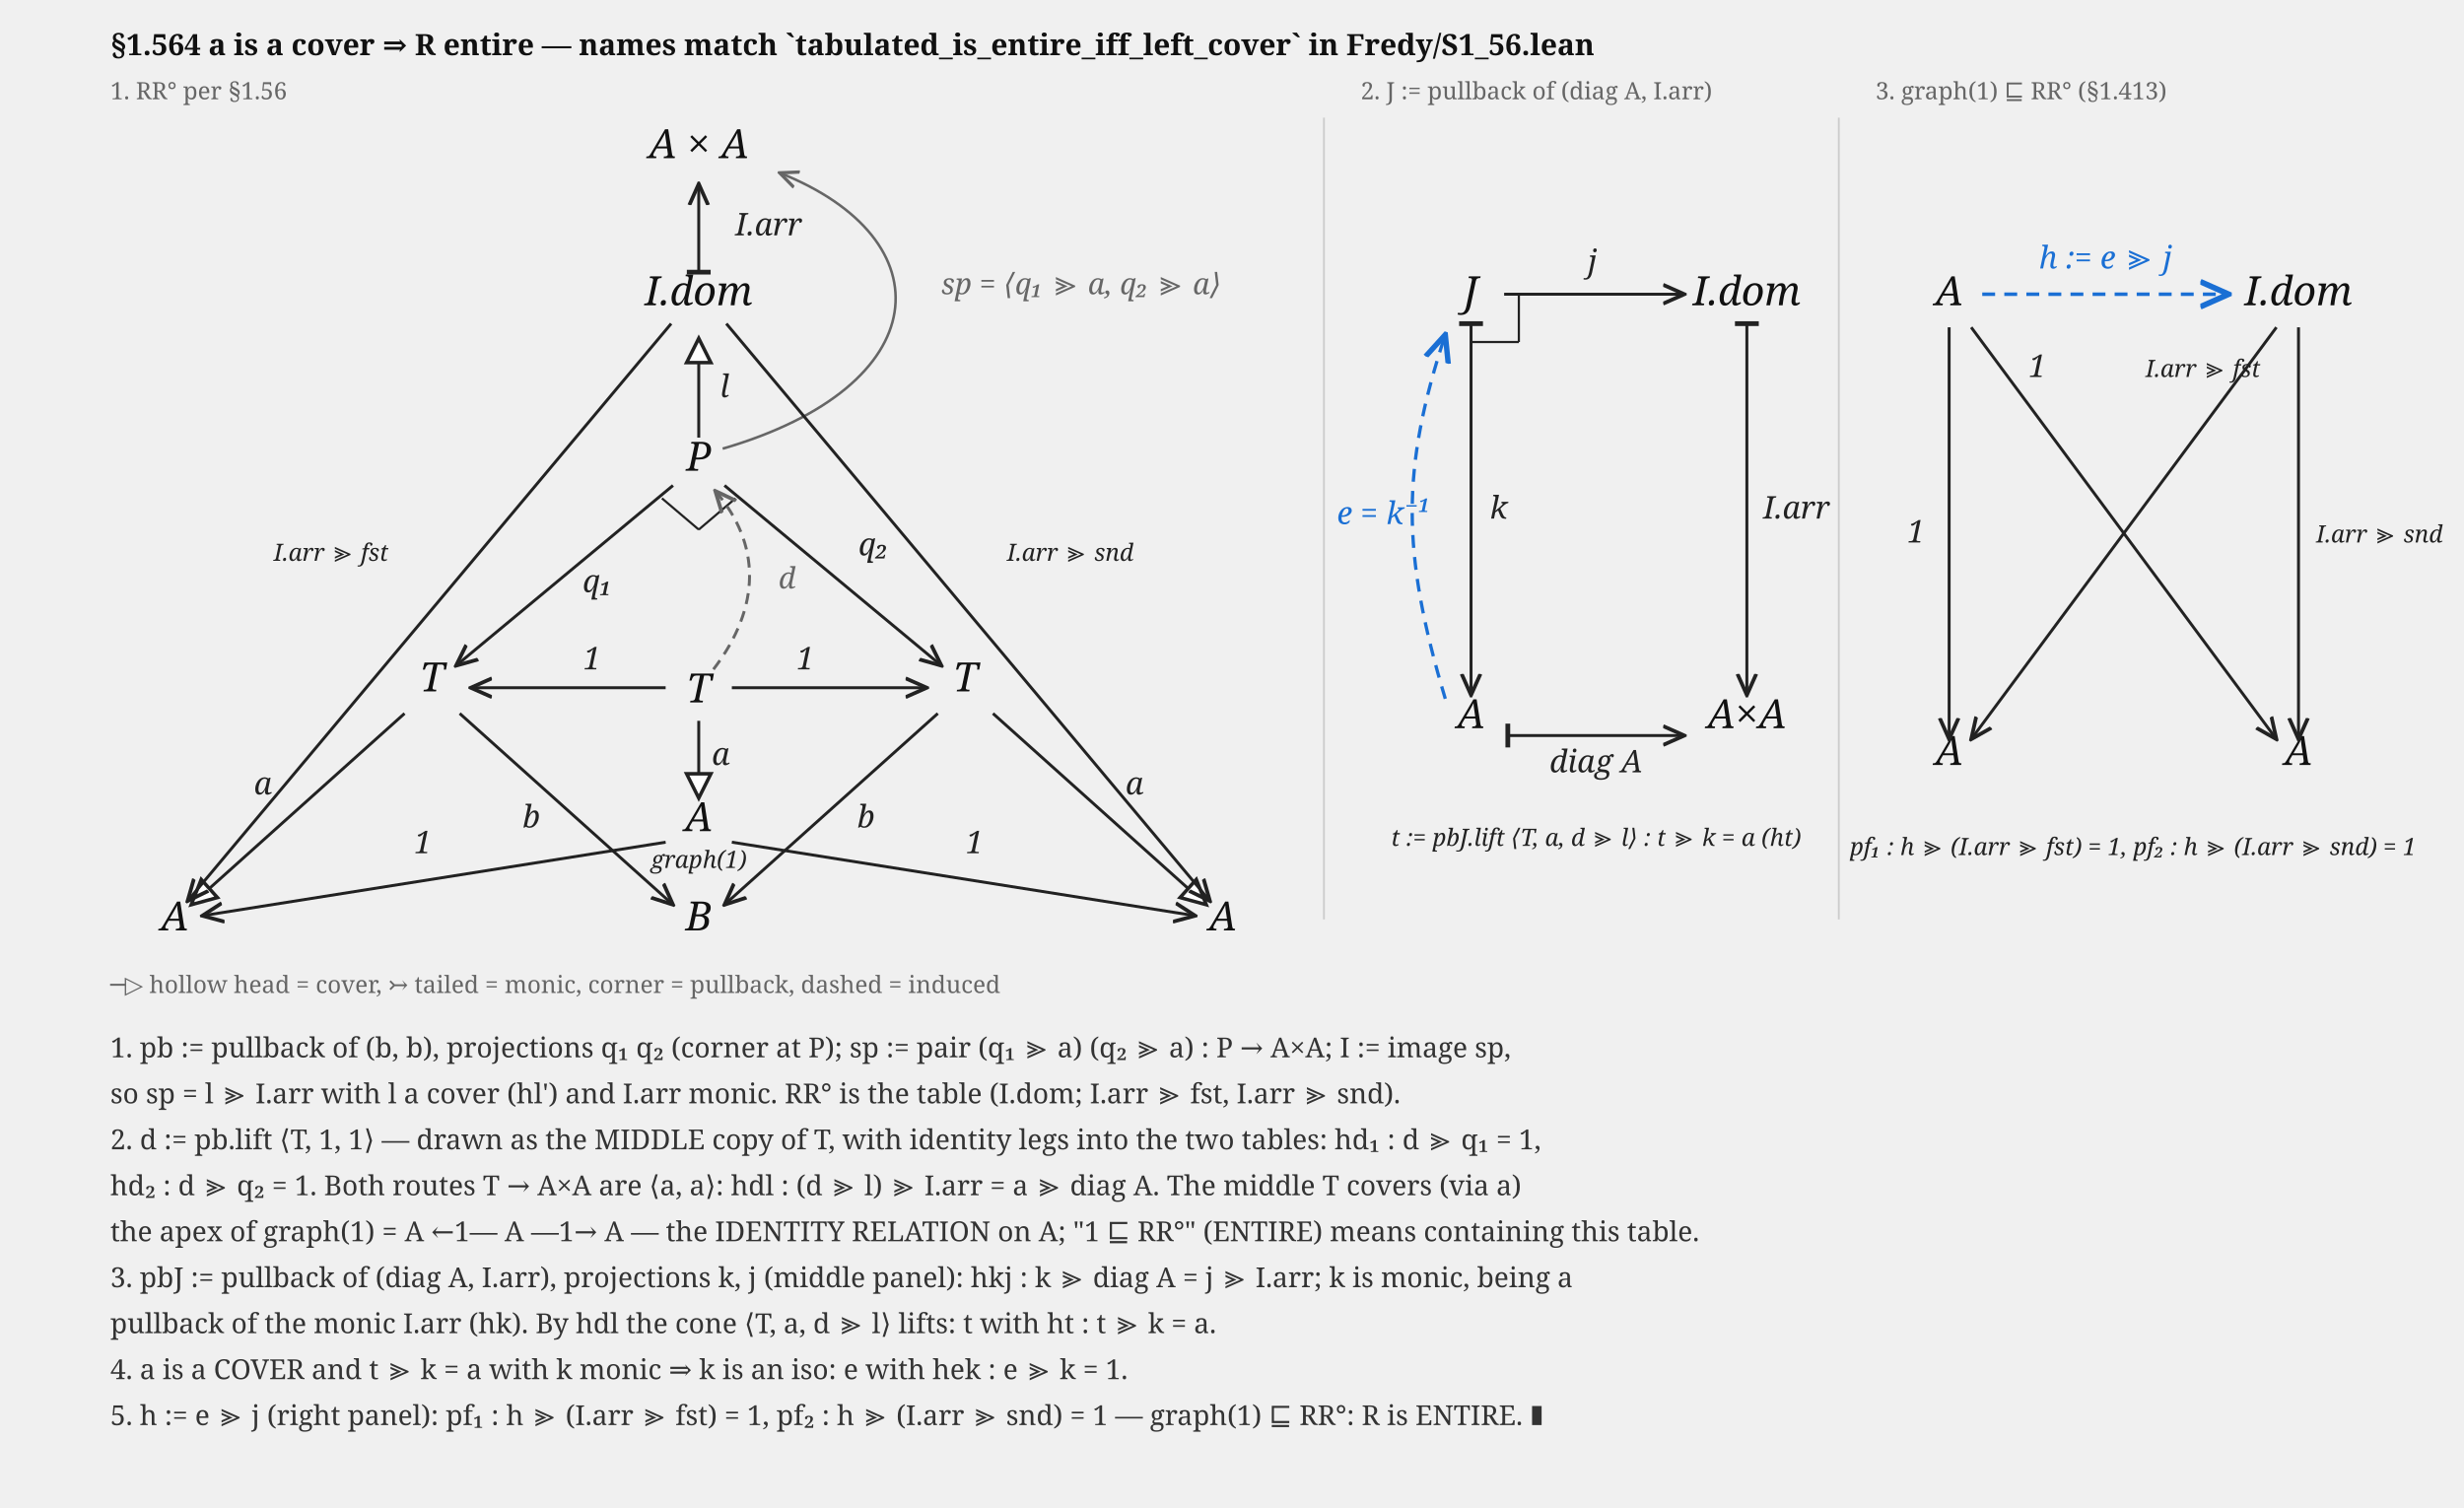
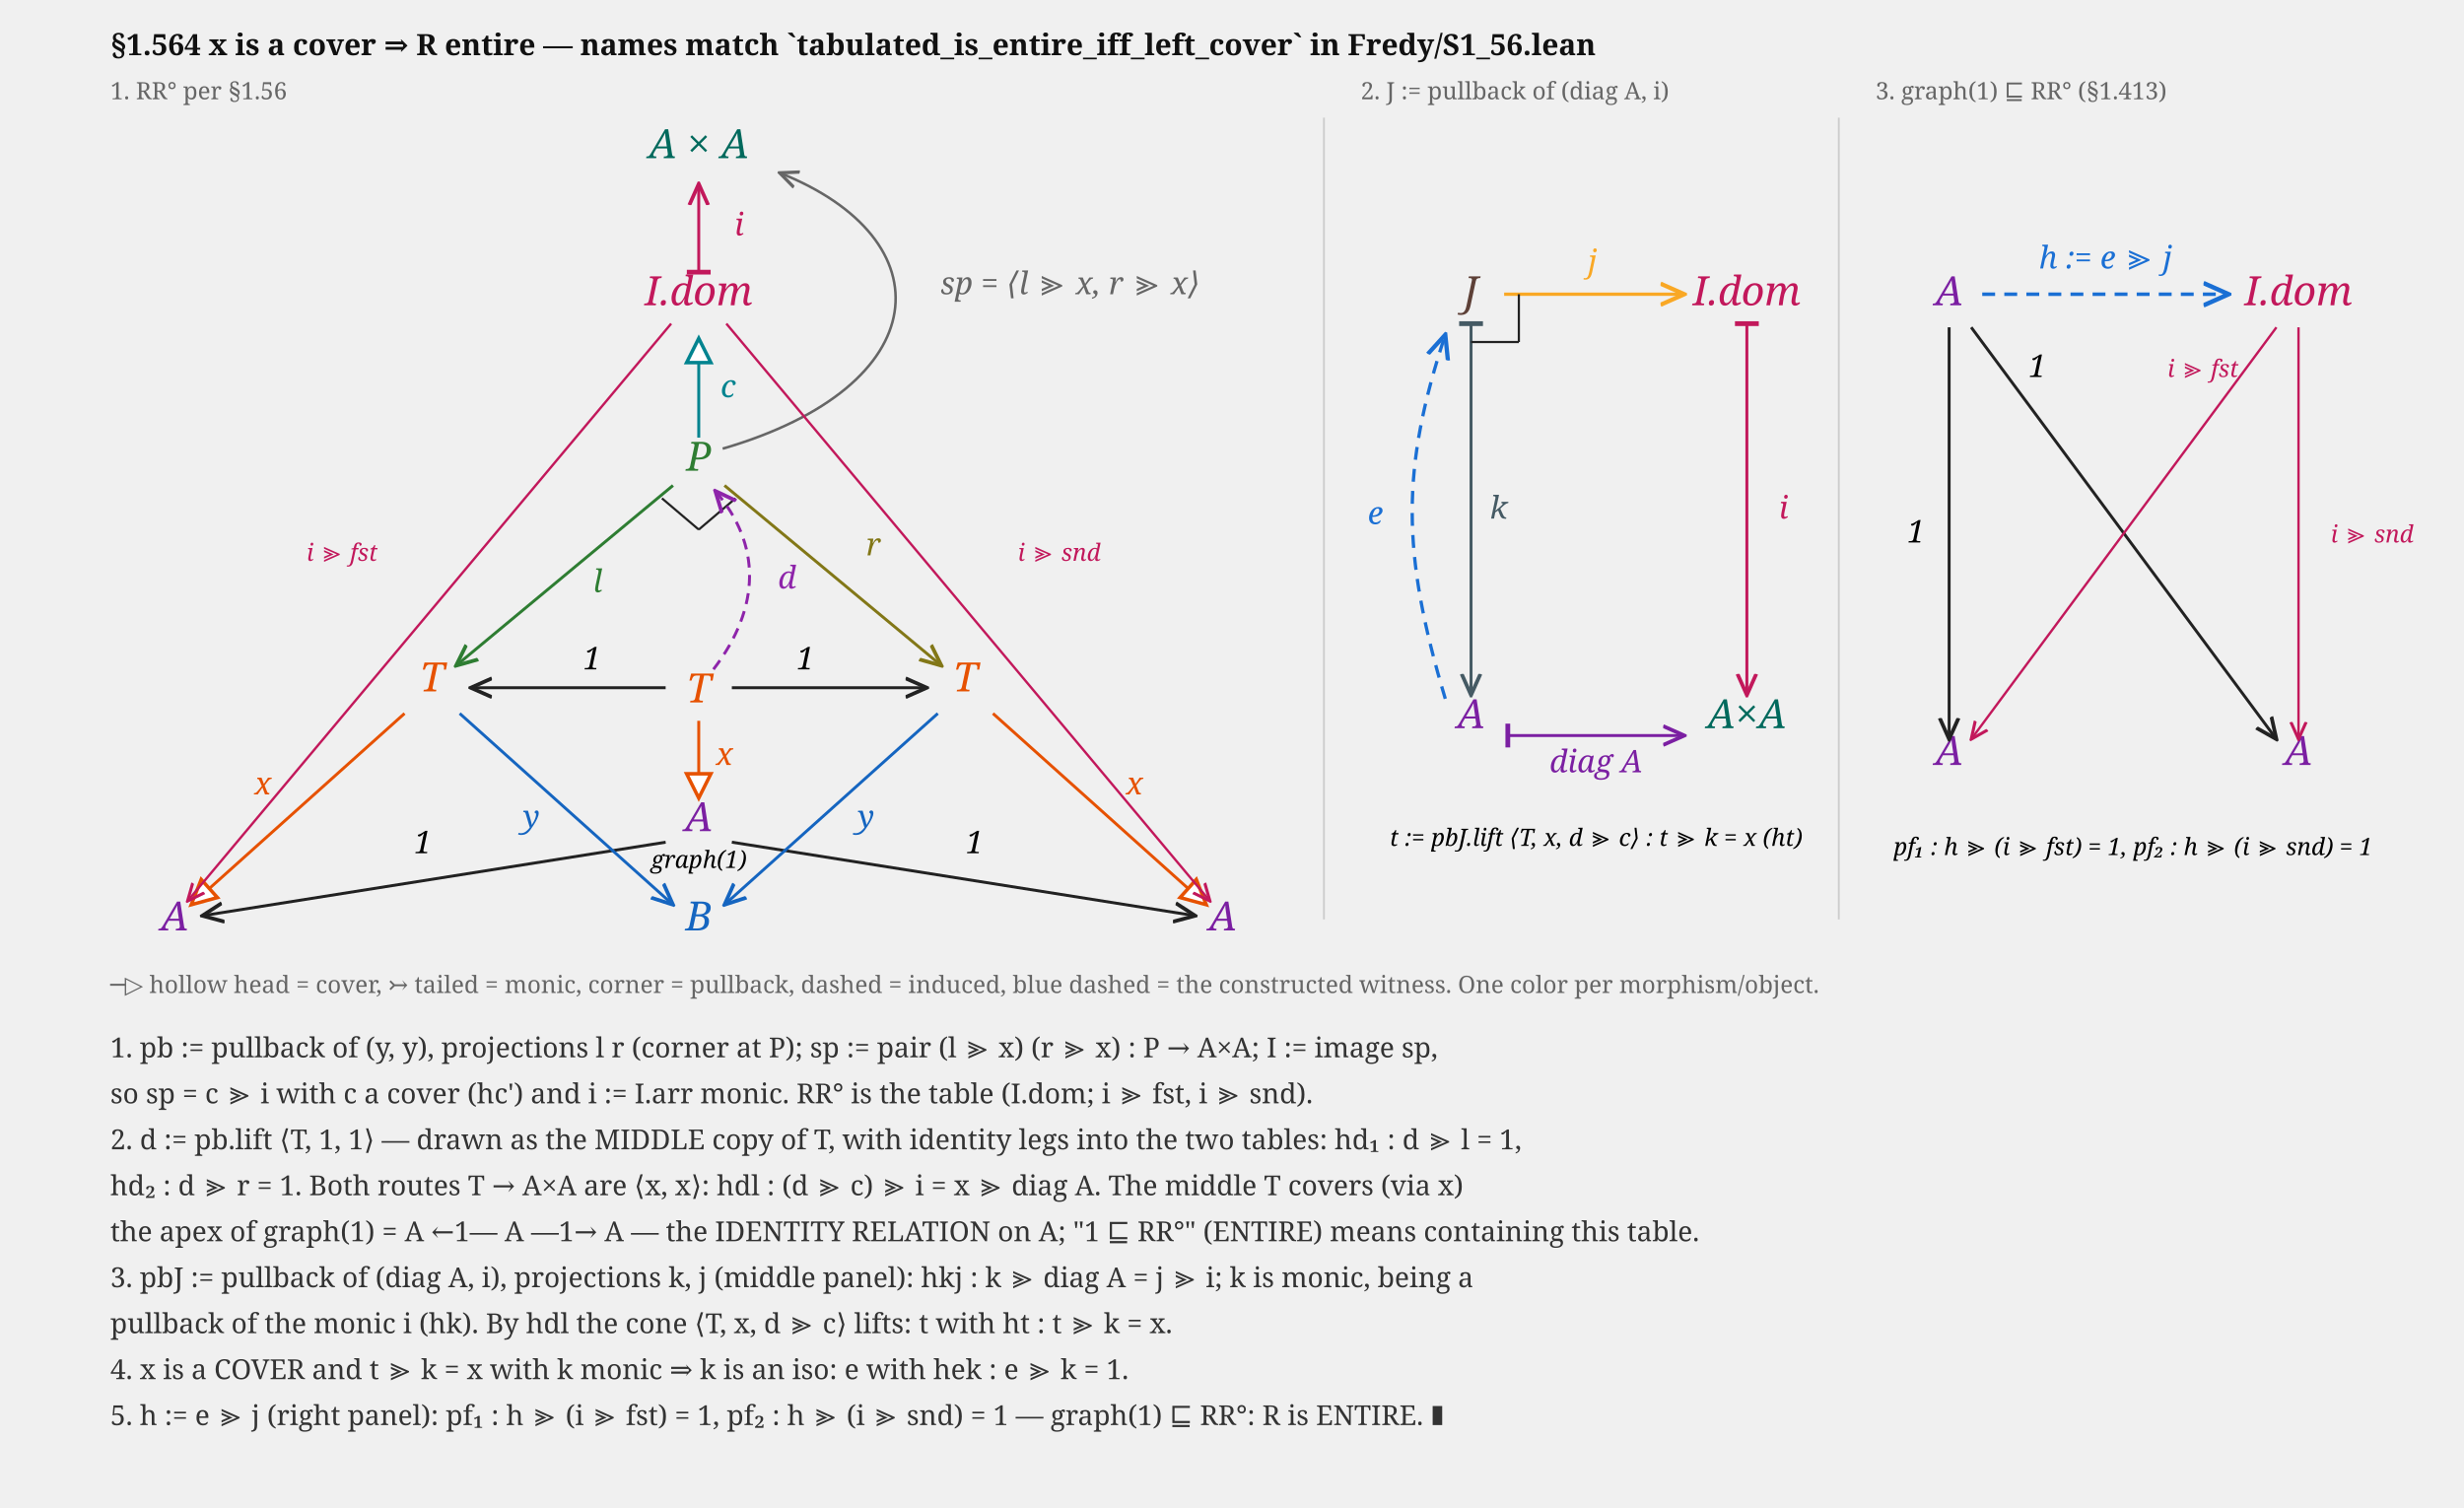
<svg xmlns="http://www.w3.org/2000/svg" width="1340" height="820" viewBox="0 0 1340 820">
  <defs>
    <marker id="arr" viewBox="0 0 10 10" refX="9" refY="5" markerWidth="8" markerHeight="8" orient="auto-start-reverse">
-       <path d="M 0 1 L 9 5 L 0 9" fill="none" stroke="#222" stroke-width="1.6" />
-     </marker>
-     <marker id="arrg" viewBox="0 0 10 10" refX="9" refY="5" markerWidth="8" markerHeight="8" orient="auto-start-reverse">
-       <path d="M 0 1 L 9 5 L 0 9" fill="none" stroke="#666" stroke-width="1.6" />
-     </marker>
-     <marker id="arrb" viewBox="0 0 10 10" refX="9" refY="5" markerWidth="9" markerHeight="9" orient="auto-start-reverse">
-       <path d="M 0 1 L 9 5 L 0 9" fill="none" stroke="#1a6fd4" stroke-width="1.8" />
+       <path d="M 0 1 L 9 5 L 0 9" fill="none" stroke="context-stroke" stroke-width="1.6" />
    </marker>
    <marker id="cov" viewBox="0 0 12 12" refX="10" refY="6" markerWidth="11" markerHeight="11" orient="auto-start-reverse">
-       <path d="M 1 1.5 L 10 6 L 1 10.5 Z" fill="#fff" stroke="#222" stroke-width="1.3" />
+       <path d="M 1 1.5 L 10 6 L 1 10.5 Z" fill="#fff" stroke="context-stroke" stroke-width="1.3" />
    </marker>
    <marker id="tail" viewBox="0 0 10 10" refX="2" refY="5" markerWidth="9" markerHeight="9" orient="auto-start-reverse">
-       <line x1="2" y1="0.5" x2="2" y2="9.5" stroke="#222" stroke-width="1.8" />
+       <line x1="2" y1="0.5" x2="2" y2="9.5" stroke="context-stroke" stroke-width="1.8" />
    </marker>
  </defs>
  <style>
-     .node { font: italic 22px Georgia, serif; fill: #111; text-anchor: middle; }
-     .lbl  { font: italic 17px Georgia, serif; fill: #222; text-anchor: middle; }
-     .lbls { font: italic 13px Georgia, serif; fill: #222; text-anchor: middle; }
-     .lblg { font: italic 16px Georgia, serif; fill: #666; text-anchor: middle; }
-     .lblb { font: italic 17px Georgia, serif; fill: #1a6fd4; text-anchor: middle; }
+     .node { font: italic 22px Georgia, serif; text-anchor: middle; }
+     .lbl  { font: italic 17px Georgia, serif; text-anchor: middle; }
+     .lbls { font: italic 13px Georgia, serif; text-anchor: middle; }
    .cap  { font: 15px Georgia, serif; fill: #333; }
    .ttl  { font: bold 16px Georgia, serif; fill: #111; }
    .sub  { font: 13px Georgia, serif; fill: #666; }
+     /* one color per object */
+     .oA  { fill: #7b1fa2; }  /* A      purple  */
+     .oB  { fill: #1565c0; }  /* B      blue    */
+     .oT  { fill: #e65100; }  /* T      orange  */
+     .oP  { fill: #2e7d32; }  /* P      green   */
+     .oI  { fill: #c2185b; }  /* I.dom  magenta */
+     .oAA { fill: #00695c; }  /* A x A  teal    */
+     .oJ  { fill: #5d4037; }  /* J      brown   */
  </style>
-   <text class="ttl" x="60" y="30">§1.564  a is a cover ⇒ R entire — names match `tabulated_is_entire_iff_left_cover` in Fredy/S1_56.lean</text>
+   <text class="ttl" x="60" y="30">§1.564  x is a cover ⇒ R entire — names match `tabulated_is_entire_iff_left_cover` in Fredy/S1_56.lean</text>
  <text class="sub" x="60" y="54">1. RR° per §1.56</text>
-   <text class="sub" x="740" y="54">2. J := pullback of (diag A, I.arr)</text>
+   <text class="sub" x="740" y="54">2. J := pullback of (diag A, i)</text>
  <text class="sub" x="1020" y="54">3. graph(1) ⊑ RR°  (§1.413)</text>
  <line x1="720" y1="64" x2="720" y2="500" stroke="#ccc" stroke-width="1" />
  <line x1="1000" y1="64" x2="1000" y2="500" stroke="#ccc" stroke-width="1" />
-   <text class="node" x="380" y="86">A × A</text>
-   <text class="node" x="380" y="166">I.dom</text>
-   <text class="node" x="380" y="256">P</text>
-   <text class="node" x="235" y="376">T</text>
-   <text class="node" x="380" y="382">T</text>
-   <text class="node" x="525" y="376">T</text>
-   <text class="node" x="380" y="452">A</text>
-   <text class="node" x="95" y="506">A</text>
-   <text class="node" x="380" y="506">B</text>
-   <text class="node" x="665" y="506">A</text>
-   <line x1="380" y1="148" x2="380" y2="100" stroke="#222" stroke-width="1.6" marker-start="url(#tail)" marker-end="url(#arr)" />
-   <text class="lbl" x="418" y="128">I.arr</text>
-   <line x1="380" y1="238" x2="380" y2="184" stroke="#222" stroke-width="1.6" marker-end="url(#cov)" />
-   <text class="lbl" x="394" y="216">l</text>
-   <path d="M 393 244 C 510 210, 515 130, 424 94" fill="none" stroke="#666" stroke-width="1.4" marker-end="url(#arrg)" />
-   <text class="lblg" x="588" y="160">sp = ⟨q₁ ≫ a, q₂ ≫ a⟩</text>
-   <line x1="366" y1="264" x2="248" y2="362" stroke="#222" stroke-width="1.6" marker-end="url(#arr)" />
-   <text class="lbl" x="325" y="322">q₁</text>
-   <line x1="394" y1="264" x2="512" y2="362" stroke="#222" stroke-width="1.6" marker-end="url(#arr)" />
-   <text class="lbl" x="475" y="302">q₂</text>
+   <text class="node oAA" x="380" y="86">A × A</text>
+   <text class="node oI" x="380" y="166">I.dom</text>
+   <text class="node oP" x="380" y="256">P</text>
+   <text class="node oT" x="235" y="376">T</text>
+   <text class="node oT" x="380" y="382">T</text>
+   <text class="node oT" x="525" y="376">T</text>
+   <text class="node oA" x="380" y="452">A</text>
+   <text class="node oA" x="95" y="506">A</text>
+   <text class="node oB" x="380" y="506">B</text>
+   <text class="node oA" x="665" y="506">A</text>
+   <line x1="380" y1="148" x2="380" y2="100" stroke="#c2185b" stroke-width="1.6" marker-start="url(#tail)" marker-end="url(#arr)" />
+   <text class="lbl oI" x="402" y="128">i</text>
+   <line x1="380" y1="238" x2="380" y2="184" stroke="#00838f" stroke-width="1.6" marker-end="url(#cov)" />
+   <text class="lbl" x="396" y="216" fill="#00838f">c</text>
+   <path d="M 393 244 C 510 210, 515 130, 424 94" fill="none" stroke="#666" stroke-width="1.4" marker-end="url(#arr)" />
+   <text class="lbl" x="582" y="160" fill="#666" font-size="16">sp = ⟨l ≫ x, r ≫ x⟩</text>
+   <line x1="366" y1="264" x2="248" y2="362" stroke="#2e7d32" stroke-width="1.6" marker-end="url(#arr)" />
+   <text class="lbl" x="325" y="322" fill="#2e7d32">l</text>
+   <line x1="394" y1="264" x2="512" y2="362" stroke="#827717" stroke-width="1.6" marker-end="url(#arr)" />
+   <text class="lbl" x="475" y="302" fill="#827717">r</text>
  <line x1="360" y1="271" x2="380" y2="288" stroke="#222" stroke-width="1.2" />
  <line x1="400" y1="271" x2="380" y2="288" stroke="#222" stroke-width="1.2" />
  <line x1="362" y1="374" x2="256" y2="374" stroke="#222" stroke-width="1.6" marker-end="url(#arr)" />
  <text class="lbl" x="322" y="364">1</text>
  <line x1="398" y1="374" x2="504" y2="374" stroke="#222" stroke-width="1.6" marker-end="url(#arr)" />
  <text class="lbl" x="438" y="364">1</text>
-   <path d="M 388 364 C 414 330, 414 296, 389 267" fill="none" stroke="#666" stroke-width="1.6" stroke-dasharray="6 4" marker-end="url(#arrg)" />
-   <text class="lblg" x="428" y="320">d</text>
-   <line x1="380" y1="392" x2="380" y2="434" stroke="#222" stroke-width="1.6" marker-end="url(#cov)" />
-   <text class="lbl" x="392" y="416">a</text>
+   <path d="M 388 364 C 414 330, 414 296, 389 267" fill="none" stroke="#8e24aa" stroke-width="1.6" stroke-dasharray="6 4" marker-end="url(#arr)" />
+   <text class="lbl" x="428" y="320" fill="#8e24aa">d</text>
+   <line x1="380" y1="392" x2="380" y2="434" stroke="#e65100" stroke-width="1.6" marker-end="url(#cov)" />
+   <text class="lbl" x="394" y="416" fill="#e65100">x</text>
  <line x1="362" y1="458" x2="110" y2="498" stroke="#222" stroke-width="1.6" marker-end="url(#arr)" />
  <text class="lbl" x="230" y="464">1</text>
  <line x1="398" y1="458" x2="650" y2="498" stroke="#222" stroke-width="1.6" marker-end="url(#arr)" />
  <text class="lbl" x="530" y="464">1</text>
  <text class="lbls" x="380" y="472">graph(1)</text>
-   <line x1="220" y1="388" x2="104" y2="492" stroke="#222" stroke-width="1.6" marker-end="url(#cov)" />
-   <text class="lbl" x="143" y="432">a</text>
-   <line x1="250" y1="388" x2="366" y2="492" stroke="#222" stroke-width="1.6" marker-end="url(#arr)" />
-   <text class="lbl" x="289" y="450">b</text>
-   <line x1="510" y1="388" x2="394" y2="492" stroke="#222" stroke-width="1.6" marker-end="url(#arr)" />
-   <text class="lbl" x="471" y="450">b</text>
-   <line x1="540" y1="388" x2="656" y2="492" stroke="#222" stroke-width="1.6" marker-end="url(#cov)" />
-   <text class="lbl" x="617" y="432">a</text>
-   <line x1="365" y1="176" x2="102" y2="490" stroke="#222" stroke-width="1.6" marker-end="url(#arr)" />
-   <text class="lbls" x="180" y="305">I.arr ≫ fst</text>
-   <line x1="395" y1="176" x2="658" y2="490" stroke="#222" stroke-width="1.6" marker-end="url(#arr)" />
-   <text class="lbls" x="582" y="305">I.arr ≫ snd</text>
-   <text class="node" x="800" y="166">J</text>
-   <text class="node" x="950" y="166">I.dom</text>
-   <text class="node" x="800" y="396">A</text>
-   <text class="node" x="950" y="396">A×A</text>
-   <line x1="818" y1="160" x2="916" y2="160" stroke="#222" stroke-width="1.6" marker-end="url(#arr)" />
-   <text class="lbl" x="866" y="148">j</text>
-   <line x1="800" y1="176" x2="800" y2="378" stroke="#222" stroke-width="1.6" marker-start="url(#tail)" marker-end="url(#arr)" />
-   <text class="lbl" x="815" y="282">k</text>
+   <line x1="220" y1="388" x2="104" y2="492" stroke="#e65100" stroke-width="1.6" marker-end="url(#cov)" />
+   <text class="lbl" x="143" y="432" fill="#e65100">x</text>
+   <line x1="250" y1="388" x2="366" y2="492" stroke="#1565c0" stroke-width="1.6" marker-end="url(#arr)" />
+   <text class="lbl" x="289" y="450" fill="#1565c0">y</text>
+   <line x1="510" y1="388" x2="394" y2="492" stroke="#1565c0" stroke-width="1.6" marker-end="url(#arr)" />
+   <text class="lbl" x="471" y="450" fill="#1565c0">y</text>
+   <line x1="540" y1="388" x2="656" y2="492" stroke="#e65100" stroke-width="1.6" marker-end="url(#cov)" />
+   <text class="lbl" x="617" y="432" fill="#e65100">x</text>
+   <line x1="365" y1="176" x2="102" y2="490" stroke="#c2185b" stroke-width="1.3" marker-end="url(#arr)" />
+   <text class="lbls oI" x="186" y="305">i ≫ fst</text>
+   <line x1="395" y1="176" x2="658" y2="490" stroke="#c2185b" stroke-width="1.3" marker-end="url(#arr)" />
+   <text class="lbls oI" x="576" y="305">i ≫ snd</text>
+   <text class="node oJ" x="800" y="166">J</text>
+   <text class="node oI" x="950" y="166">I.dom</text>
+   <text class="node oA" x="800" y="396">A</text>
+   <text class="node oAA" x="950" y="396">A×A</text>
+   <line x1="818" y1="160" x2="916" y2="160" stroke="#f9a825" stroke-width="1.8" marker-end="url(#arr)" />
+   <text class="lbl" x="866" y="148" fill="#f9a825">j</text>
+   <line x1="800" y1="176" x2="800" y2="378" stroke="#455a64" stroke-width="1.6" marker-start="url(#tail)" marker-end="url(#arr)" />
+   <text class="lbl" x="815" y="282" fill="#455a64">k</text>
  <line x1="826" y1="160" x2="826" y2="186" stroke="#222" stroke-width="1.2" />
  <line x1="800" y1="186" x2="826" y2="186" stroke="#222" stroke-width="1.2" />
-   <line x1="950" y1="176" x2="950" y2="378" stroke="#222" stroke-width="1.6" marker-start="url(#tail)" marker-end="url(#arr)" />
-   <text class="lbl" x="977" y="282">I.arr</text>
-   <line x1="820" y1="400" x2="916" y2="400" stroke="#222" stroke-width="1.6" marker-start="url(#tail)" marker-end="url(#arr)" />
-   <text class="lbl" x="868" y="420">diag A</text>
-   <path d="M 786 380 C 762 300, 762 255, 786 182" fill="none" stroke="#1a6fd4" stroke-width="1.8" stroke-dasharray="7 5" marker-end="url(#arrb)" />
-   <text class="lblb" x="752" y="285">e = k⁻¹</text>
-   <text class="lbls" x="868" y="460">t := pbJ.lift ⟨T, a, d ≫ l⟩ :  t ≫ k = a  (ht)</text>
-   <text class="node" x="1060" y="166">A</text>
-   <text class="node" x="1250" y="166">I.dom</text>
-   <text class="node" x="1060" y="416">A</text>
-   <text class="node" x="1250" y="416">A</text>
-   <line x1="1078" y1="160" x2="1212" y2="160" stroke="#1a6fd4" stroke-width="1.9" stroke-dasharray="7 5" marker-end="url(#arrb)" />
-   <text class="lblb" x="1145" y="146">h := e ≫ j</text>
+   <line x1="950" y1="176" x2="950" y2="378" stroke="#c2185b" stroke-width="1.6" marker-start="url(#tail)" marker-end="url(#arr)" />
+   <text class="lbl oI" x="970" y="282">i</text>
+   <line x1="820" y1="400" x2="916" y2="400" stroke="#7b1fa2" stroke-width="1.6" marker-start="url(#tail)" marker-end="url(#arr)" />
+   <text class="lbl oA" x="868" y="420">diag A</text>
+   <path d="M 786 380 C 762 300, 762 255, 786 182" fill="none" stroke="#1a6fd4" stroke-width="1.8" stroke-dasharray="7 5" marker-end="url(#arr)" />
+   <text class="lbl" x="748" y="285" fill="#1a6fd4">e</text>
+   <text class="lbls" x="868" y="460">t := pbJ.lift ⟨T, x, d ≫ c⟩ :  t ≫ k = x  (ht)</text>
+   <text class="node oA" x="1060" y="166">A</text>
+   <text class="node oI" x="1250" y="166">I.dom</text>
+   <text class="node oA" x="1060" y="416">A</text>
+   <text class="node oA" x="1250" y="416">A</text>
+   <line x1="1078" y1="160" x2="1212" y2="160" stroke="#1a6fd4" stroke-width="1.9" stroke-dasharray="7 5" marker-end="url(#arr)" />
+   <text class="lbl" x="1145" y="146" fill="#1a6fd4">h := e ≫ j</text>
  <line x1="1060" y1="178" x2="1060" y2="402" stroke="#222" stroke-width="1.6" marker-end="url(#arr)" />
  <text class="lbl" x="1042" y="295">1</text>
  <line x1="1072" y1="178" x2="1238" y2="402" stroke="#222" stroke-width="1.6" marker-end="url(#arr)" />
  <text class="lbl" x="1108" y="205">1</text>
-   <line x1="1238" y1="178" x2="1072" y2="402" stroke="#222" stroke-width="1.6" marker-end="url(#arr)" />
-   <text class="lbls" x="1198" y="205">I.arr ≫ fst</text>
-   <line x1="1250" y1="178" x2="1250" y2="402" stroke="#222" stroke-width="1.6" marker-end="url(#arr)" />
-   <text class="lbls" x="1294" y="295">I.arr ≫ snd</text>
-   <text class="lbls" x="1160" y="465">pf₁ : h ≫ (I.arr ≫ fst) = 1,   pf₂ : h ≫ (I.arr ≫ snd) = 1</text>
-   <text class="sub" x="60" y="540">─▷ hollow head = cover,   ↣ tailed = monic,   corner = pullback,   dashed = induced</text>
-   <text class="cap" x="60" y="575">1.  pb := pullback of (b, b), projections q₁ q₂ (corner at P);  sp := pair (q₁ ≫ a) (q₂ ≫ a) : P → A×A;  I := image sp,</text>
-   <text class="cap" x="60" y="600">     so  sp = l ≫ I.arr  with l a cover (hl') and I.arr monic.   RR° is the table (I.dom; I.arr ≫ fst, I.arr ≫ snd).</text>
-   <text class="cap" x="60" y="625">2.  d := pb.lift ⟨T, 1, 1⟩ — drawn as the MIDDLE copy of T, with identity legs into the two tables:  hd₁ : d ≫ q₁ = 1,</text>
-   <text class="cap" x="60" y="650">     hd₂ : d ≫ q₂ = 1.   Both routes T → A×A are ⟨a, a⟩:  hdl : (d ≫ l) ≫ I.arr = a ≫ diag A.   The middle T covers (via a)</text>
+   <line x1="1238" y1="178" x2="1072" y2="402" stroke="#c2185b" stroke-width="1.3" marker-end="url(#arr)" />
+   <text class="lbls oI" x="1198" y="205">i ≫ fst</text>
+   <line x1="1250" y1="178" x2="1250" y2="402" stroke="#c2185b" stroke-width="1.3" marker-end="url(#arr)" />
+   <text class="lbls oI" x="1290" y="295">i ≫ snd</text>
+   <text class="lbls" x="1160" y="465">pf₁ : h ≫ (i ≫ fst) = 1,   pf₂ : h ≫ (i ≫ snd) = 1</text>
+   <text class="sub" x="60" y="540">─▷ hollow head = cover,   ↣ tailed = monic,   corner = pullback,   dashed = induced,   blue dashed = the constructed witness.   One color per morphism/object.</text>
+   <text class="cap" x="60" y="575">1.  pb := pullback of (y, y), projections l r (corner at P);  sp := pair (l ≫ x) (r ≫ x) : P → A×A;  I := image sp,</text>
+   <text class="cap" x="60" y="600">     so  sp = c ≫ i  with c a cover (hc') and i := I.arr monic.   RR° is the table (I.dom; i ≫ fst, i ≫ snd).</text>
+   <text class="cap" x="60" y="625">2.  d := pb.lift ⟨T, 1, 1⟩ — drawn as the MIDDLE copy of T, with identity legs into the two tables:  hd₁ : d ≫ l = 1,</text>
+   <text class="cap" x="60" y="650">     hd₂ : d ≫ r = 1.   Both routes T → A×A are ⟨x, x⟩:  hdl : (d ≫ c) ≫ i = x ≫ diag A.   The middle T covers (via x)</text>
  <text class="cap" x="60" y="675">     the apex of  graph(1) = A ←1— A —1→ A  — the IDENTITY RELATION on A;  "1 ⊑ RR°" (ENTIRE) means containing this table.</text>
-   <text class="cap" x="60" y="700">3.  pbJ := pullback of (diag A, I.arr), projections k, j (middle panel):  hkj : k ≫ diag A = j ≫ I.arr;  k is monic, being a</text>
-   <text class="cap" x="60" y="725">     pullback of the monic I.arr (hk).   By hdl the cone ⟨T, a, d ≫ l⟩ lifts:  t with  ht : t ≫ k = a.</text>
-   <text class="cap" x="60" y="750">4.  a is a COVER and t ≫ k = a with k monic  ⇒  k is an iso:  e with  hek : e ≫ k = 1.</text>
-   <text class="cap" x="60" y="775">5.  h := e ≫ j  (right panel):  pf₁ : h ≫ (I.arr ≫ fst) = 1,  pf₂ : h ≫ (I.arr ≫ snd) = 1  —  graph(1) ⊑ RR°:  R is ENTIRE.  ∎</text>
+   <text class="cap" x="60" y="700">3.  pbJ := pullback of (diag A, i), projections k, j (middle panel):  hkj : k ≫ diag A = j ≫ i;  k is monic, being a</text>
+   <text class="cap" x="60" y="725">     pullback of the monic i (hk).   By hdl the cone ⟨T, x, d ≫ c⟩ lifts:  t with  ht : t ≫ k = x.</text>
+   <text class="cap" x="60" y="750">4.  x is a COVER and t ≫ k = x with k monic  ⇒  k is an iso:  e with  hek : e ≫ k = 1.</text>
+   <text class="cap" x="60" y="775">5.  h := e ≫ j  (right panel):  pf₁ : h ≫ (i ≫ fst) = 1,  pf₂ : h ≫ (i ≫ snd) = 1  —  graph(1) ⊑ RR°:  R is ENTIRE.  ∎</text>
</svg>
